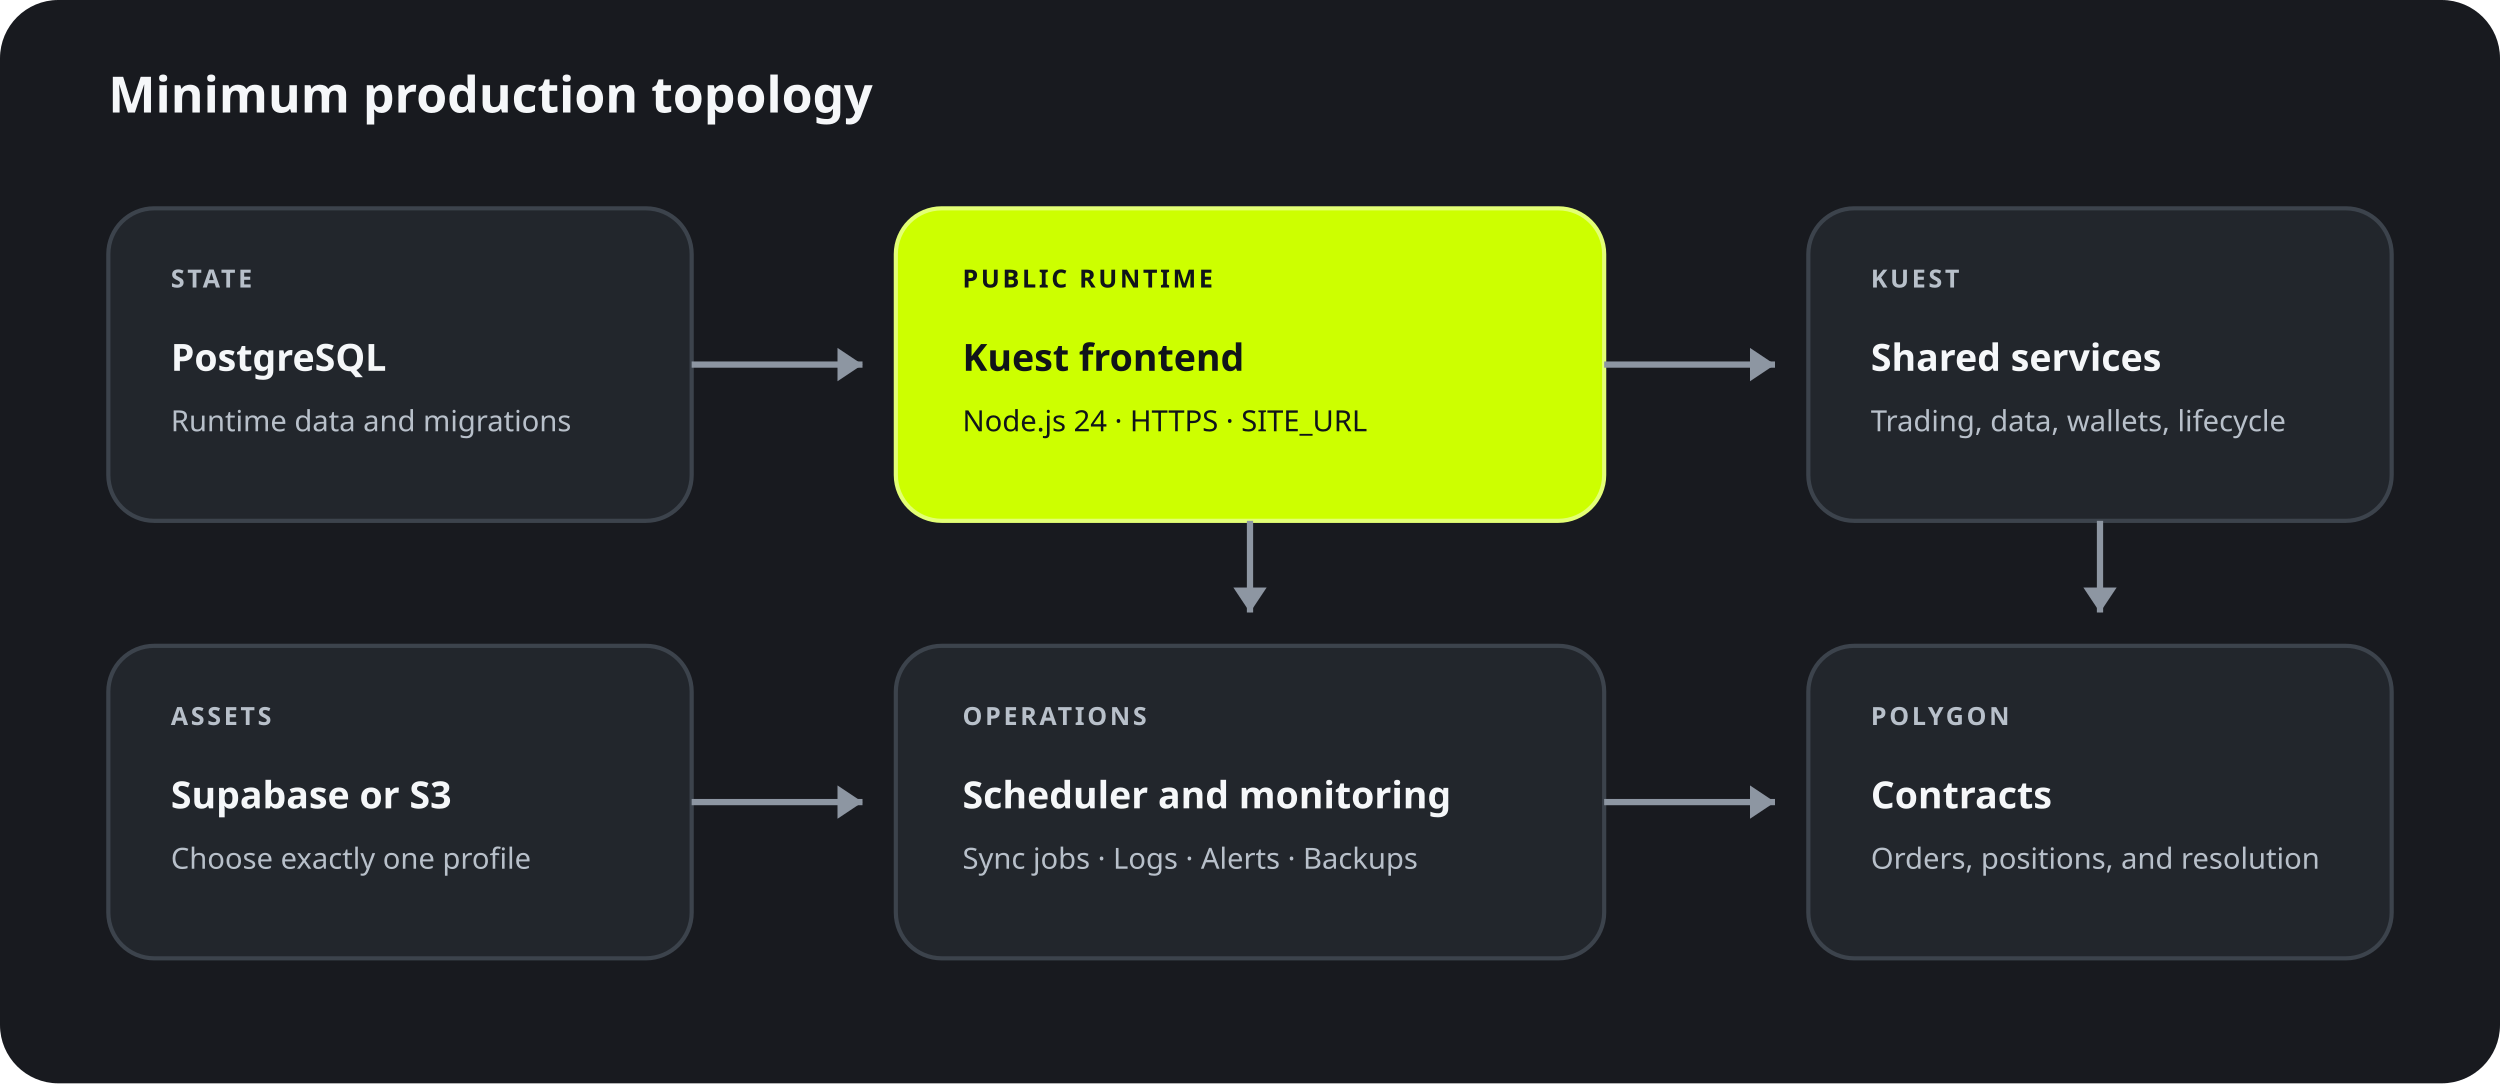
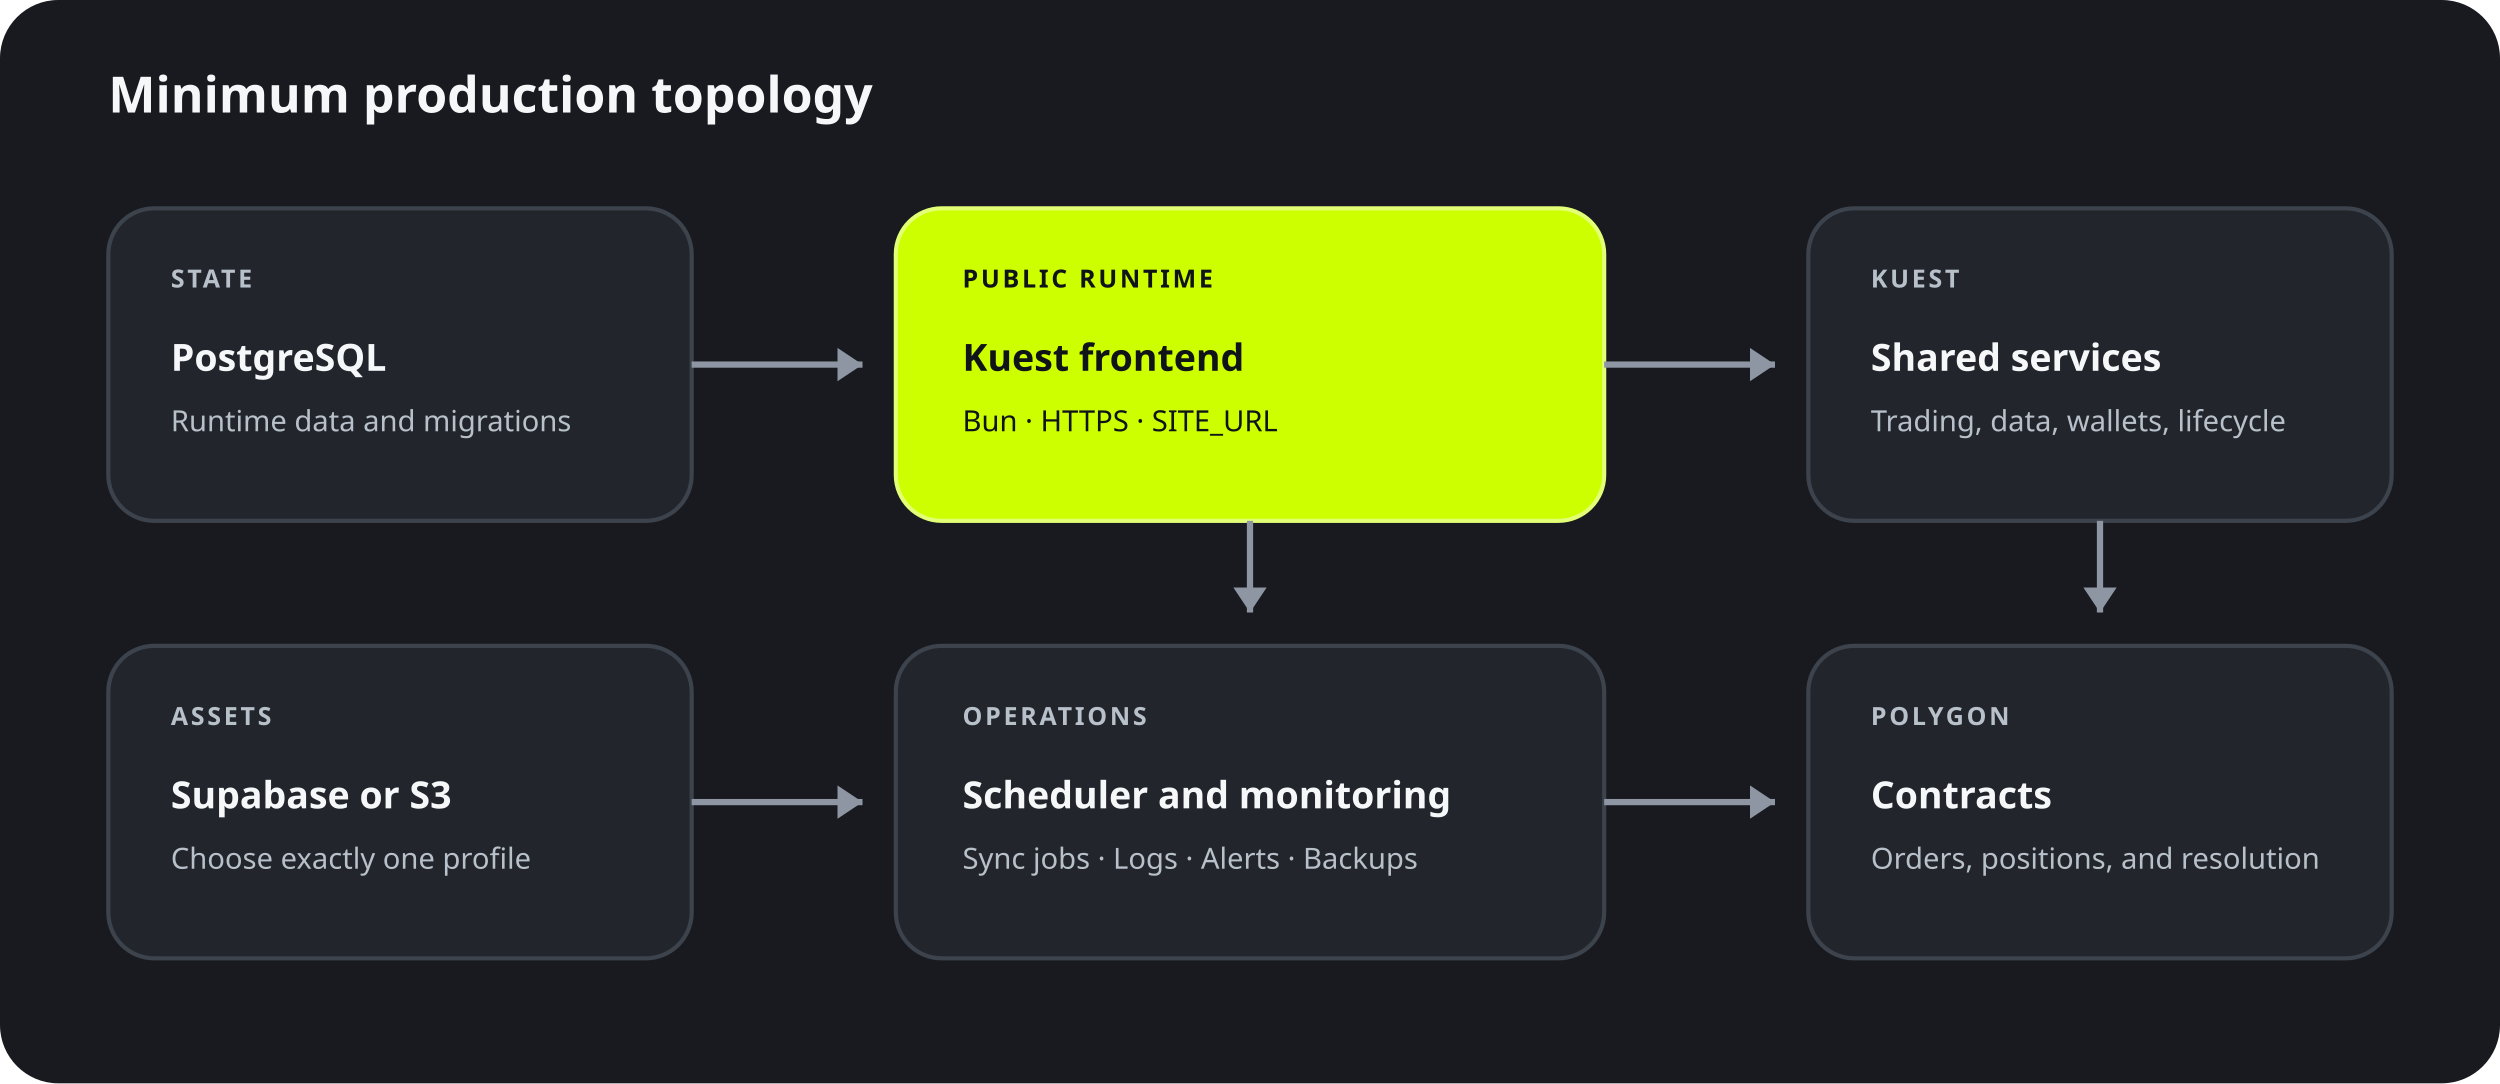
<svg xmlns="http://www.w3.org/2000/svg" viewBox="0 0 1200 520" role="img" aria-labelledby="title desc">
  <style>
    .bg{fill:#181a1f}.card{fill:#22262c;stroke:#3c434c;stroke-width:2}.accent{fill:#cdff00;stroke:#e3ff75;stroke-width:2}.line{fill:none;stroke:#8d96a2;stroke-width:3}.arrow{fill:#8d96a2}.title{fill:#f5f7f9;font:700 24px ui-sans-serif,system-ui,sans-serif}.label{fill:#f5f7f9;font:700 18px ui-sans-serif,system-ui,sans-serif}.copy{fill:#b8c0ca;font:500 14px ui-sans-serif,system-ui,sans-serif}.eyebrow{fill:#b8c0ca;font:700 12px ui-sans-serif,system-ui,sans-serif;letter-spacing:1.3px}.on-accent{fill:#101419}
  </style>
  <rect class="bg" width="1200" height="520" rx="28" />
  <text class="title" x="52" y="54">Minimum production topology</text>
  <rect class="accent" x="430" y="100" width="340" height="150" rx="22" />
  <text class="eyebrow on-accent" x="462" y="138">PUBLIC RUNTIME</text>
  <text class="label on-accent" x="462" y="178">Kuest frontend</text>
-   <text class="copy on-accent" x="462" y="207">Node.js 24 · HTTPS · SITE_URL</text>
+   <text class="copy on-accent" x="462" y="207">Bun · HTTPS · SITE_URL</text>
  <rect class="card" x="52" y="100" width="280" height="150" rx="22" />
  <text class="eyebrow" x="82" y="138">STATE</text>
  <text class="label" x="82" y="178">PostgreSQL</text>
  <text class="copy" x="82" y="207">Runtime data and migrations</text>
  <rect class="card" x="52" y="310" width="280" height="150" rx="22" />
  <text class="eyebrow" x="82" y="348">ASSETS</text>
  <text class="label" x="82" y="388">Supabase or S3</text>
  <text class="copy" x="82" y="417">Choose exactly one profile</text>
  <rect class="card" x="430" y="310" width="340" height="150" rx="22" />
  <text class="eyebrow" x="462" y="348">OPERATIONS</text>
  <text class="label" x="462" y="388">Scheduler and monitoring</text>
  <text class="copy" x="462" y="417">Sync jobs · Logs · Alerts · Backups</text>
  <rect class="card" x="868" y="100" width="280" height="150" rx="22" />
  <text class="eyebrow" x="898" y="138">KUEST</text>
  <text class="label" x="898" y="178">Shared services</text>
  <text class="copy" x="898" y="207">Trading, data, wallets, lifecycle</text>
  <rect class="card" x="868" y="310" width="280" height="150" rx="22" />
  <text class="eyebrow" x="898" y="348">POLYGON</text>
  <text class="label" x="898" y="388">Contracts</text>
  <text class="copy" x="898" y="417">Orders, positions, and resolution</text>
  <path class="line" d="M332 175h82" />
  <path class="arrow" d="m414 175-12-8v16z" />
  <path class="line" d="M332 385h82" />
  <path class="arrow" d="m414 385-12-8v16z" />
  <path class="line" d="M770 175h82" />
  <path class="arrow" d="m852 175-12-8v16z" />
  <path class="line" d="M770 385h82" />
  <path class="arrow" d="m852 385-12-8v16z" />
  <path class="line" d="M600 250v44" />
  <path class="arrow" d="m600 294-8-12h16z" />
  <path class="line" d="M1008 250v44" />
  <path class="arrow" d="m1008 294-8-12h16z" />
</svg>
